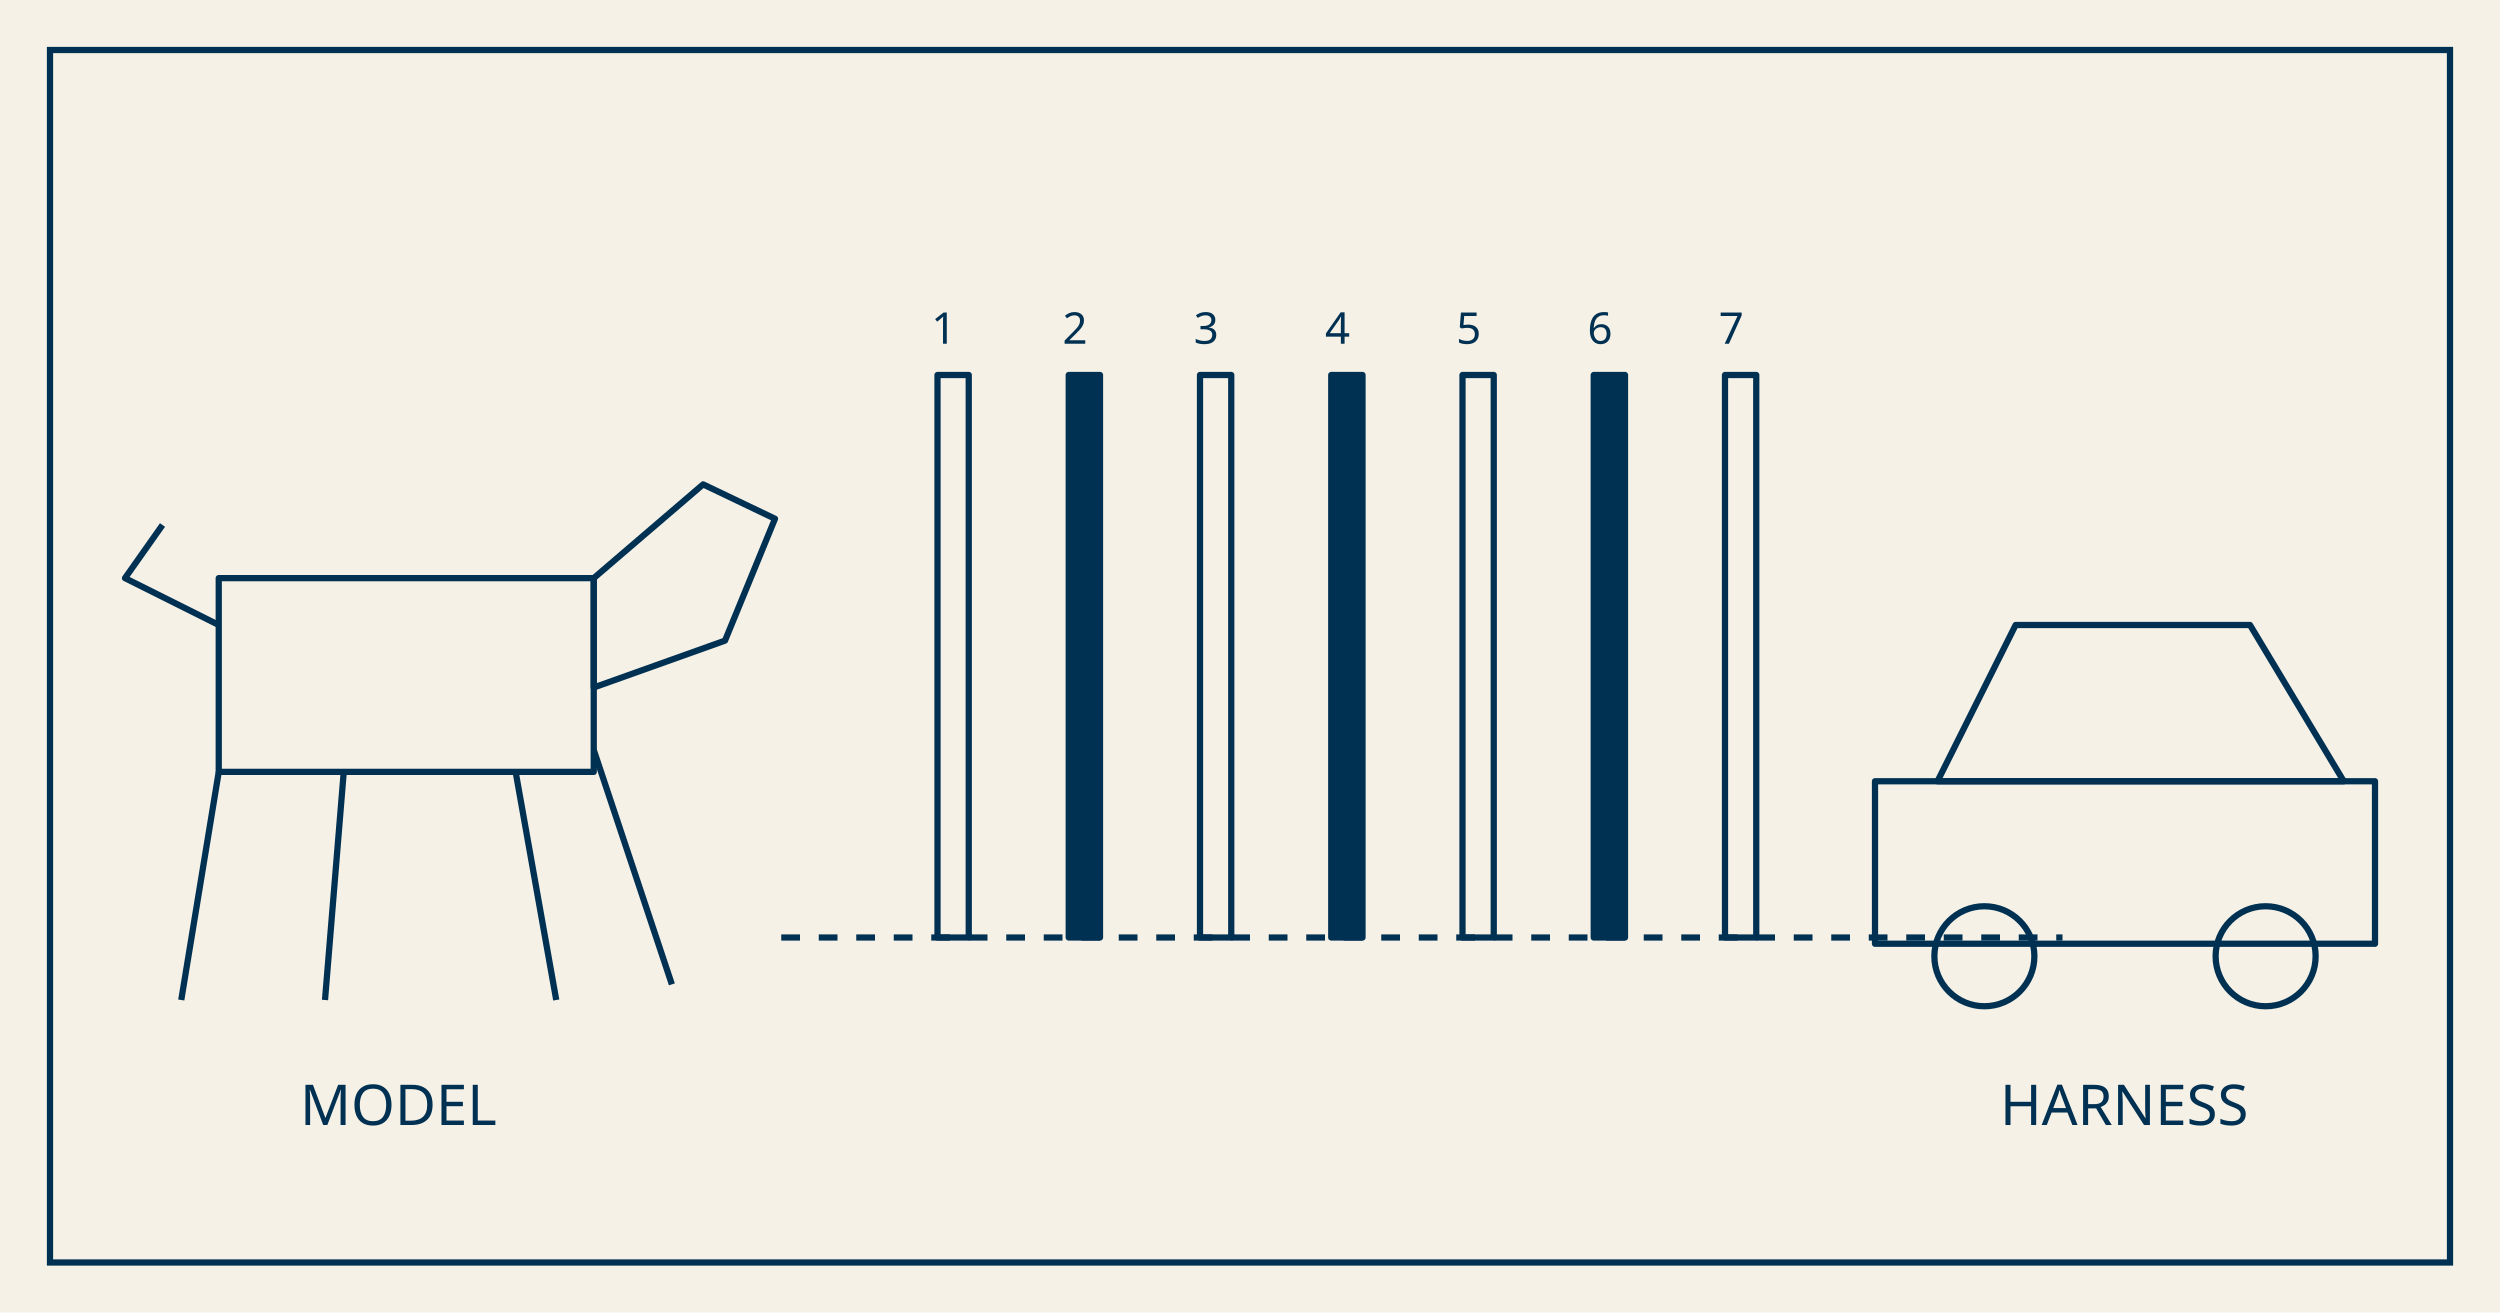
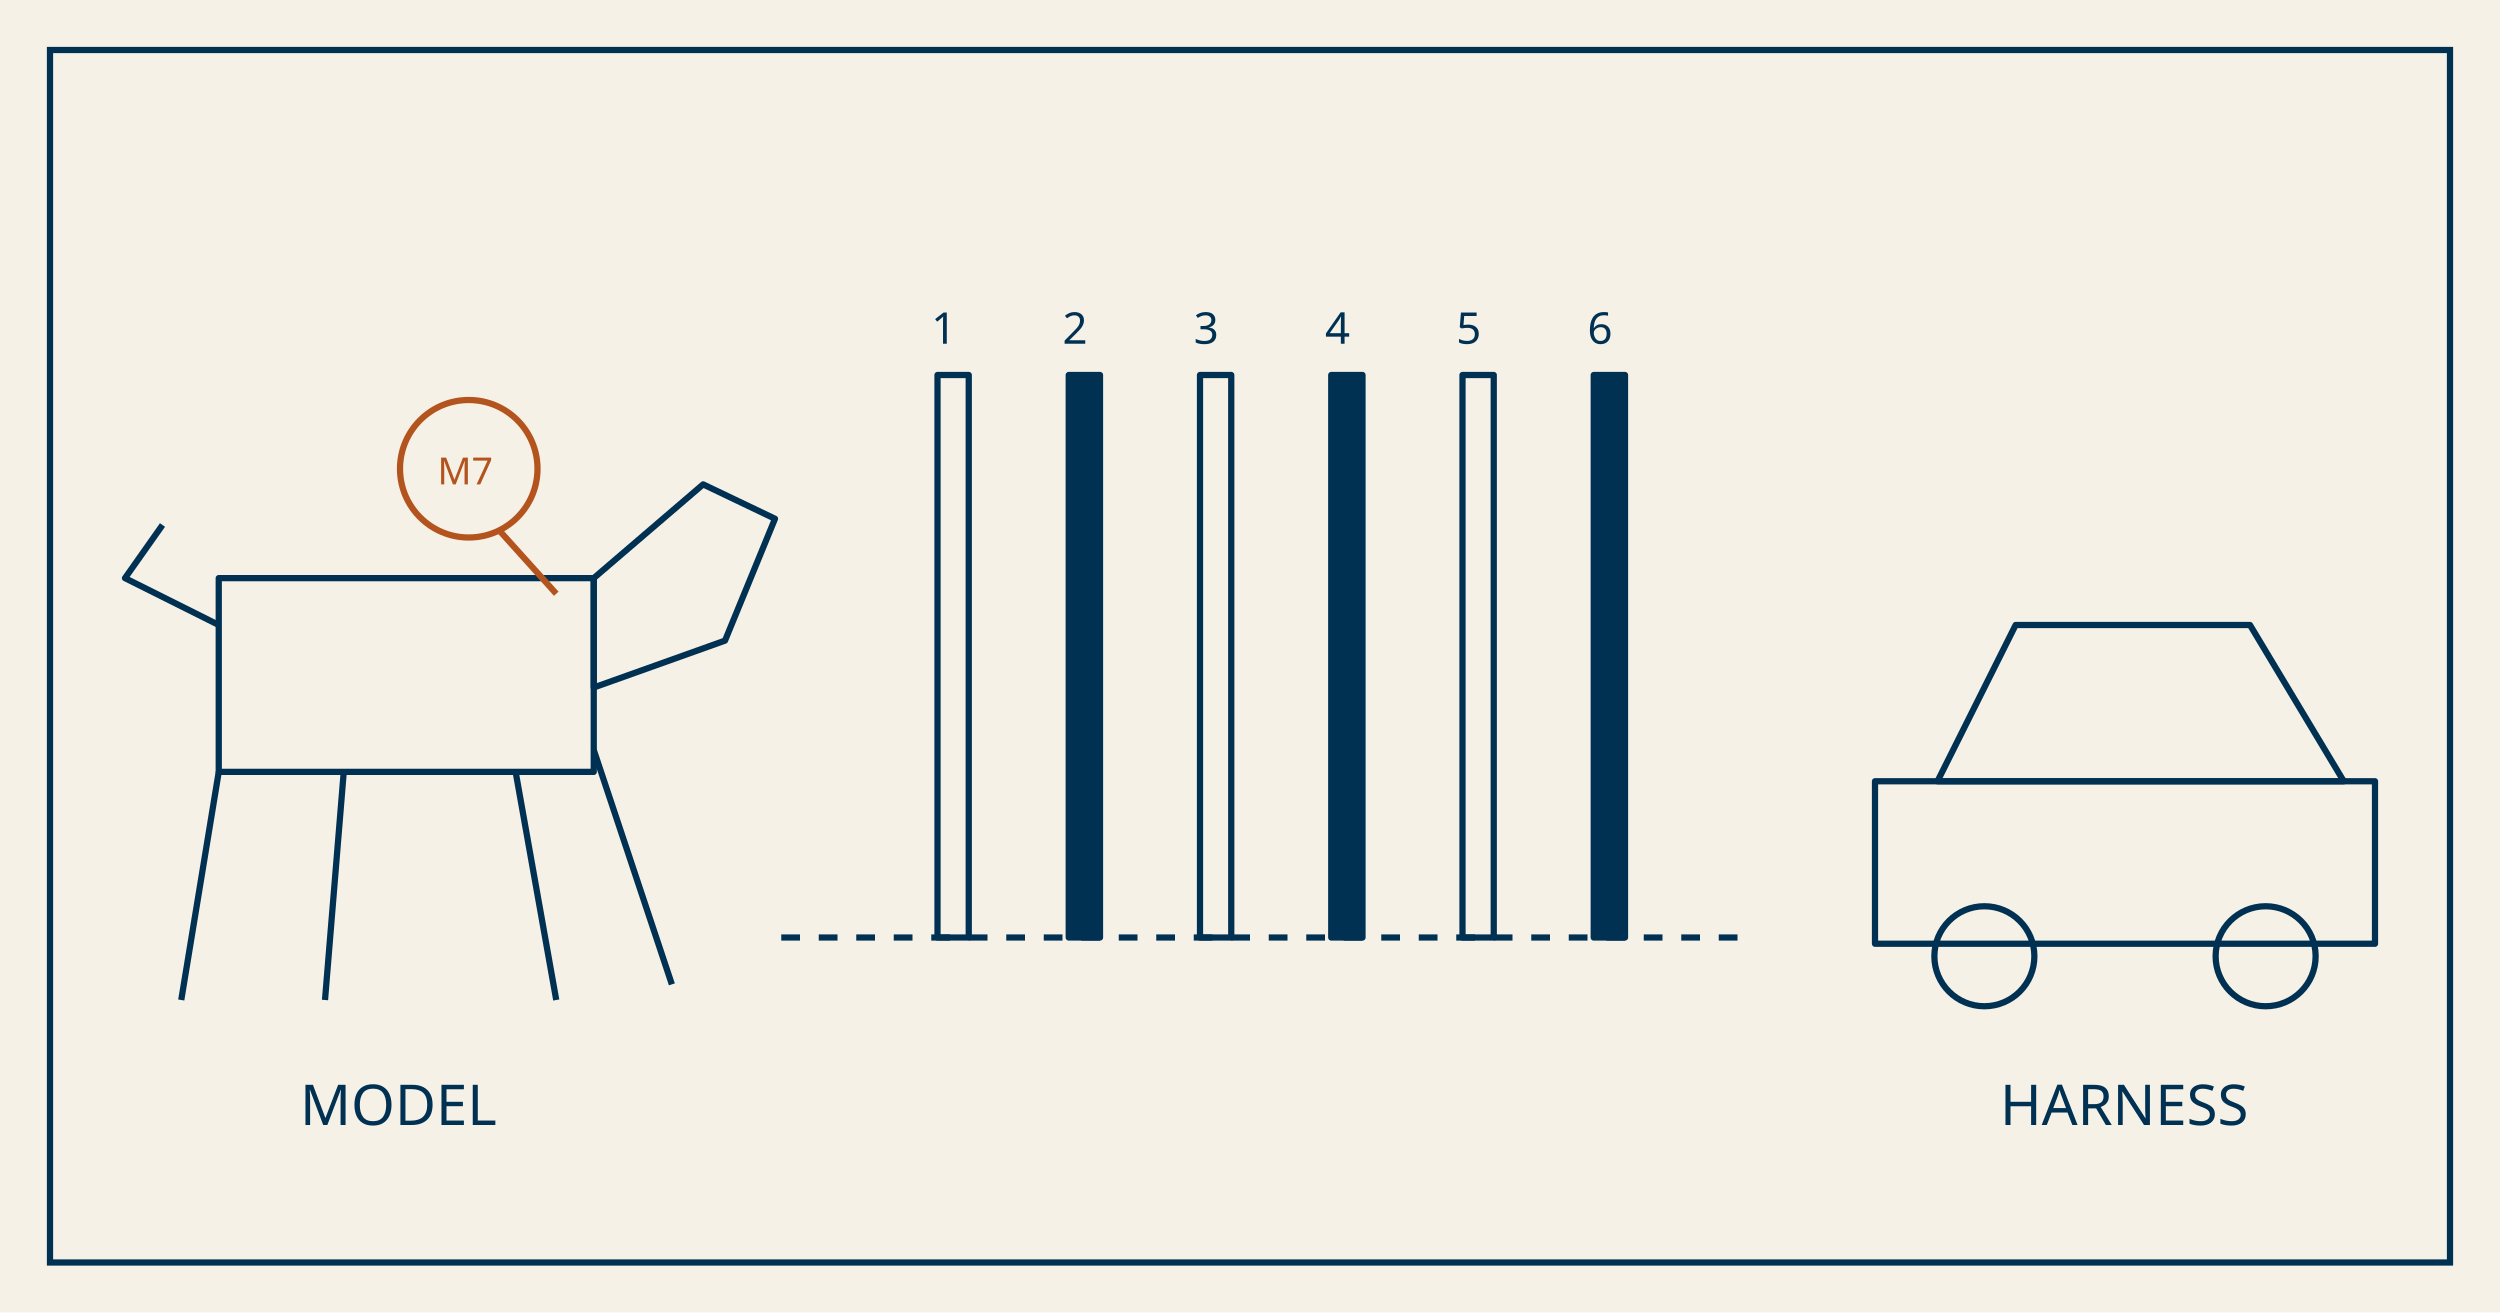
- <svg xmlns="http://www.w3.org/2000/svg" viewBox="0 0 800 420" role="img" aria-label="chap00 horse and car">
+ <svg xmlns="http://www.w3.org/2000/svg" viewBox="0 0 800 420" role="img" aria-label="chap00 six host gates and model refusal">
  <rect width="800" height="420" fill="#f6f1e6" />
  <rect x="16" y="16" width="768" height="388" fill="none" stroke="#003153" stroke-width="2" />
  <g fill="none" stroke="#003153" stroke-width="2" stroke-linejoin="round">
-     <rect x="70" y="185" width="120" height="62" fill="none" />
+     <rect x="70" y="185" width="120" height="62" />
    <path d="M190 185 L225 155 L248 166 L232 205 L190 220 Z" />
    <path d="M70 247 L58 320 M110 247 L104 320 M165 247 L178 320 M190 240 L215 315" />
    <path d="M70 200 L40 185 L52 168" />
+     <circle cx="150" cy="150" r="22" stroke="#b3541e" stroke-width="2" />
+     <text x="140" y="155" fill="#b3541e" stroke="none" font-family="sans-serif" font-size="12">M7</text>
+     <path d="M160 170 L178 190" stroke="#b3541e" />
    <text x="96" y="360" fill="#003153" stroke="none" font-family="sans-serif" font-size="18">MODEL</text>
    <rect x="300" y="120" width="10" height="180" fill="none" />
    <text x="298" y="110" fill="#003153" stroke="none" font-family="sans-serif" font-size="14">1</text>
    <rect x="342" y="120" width="10" height="180" fill="#003153" />
    <text x="340" y="110" fill="#003153" stroke="none" font-family="sans-serif" font-size="14">2</text>
    <rect x="384" y="120" width="10" height="180" fill="none" />
    <text x="382" y="110" fill="#003153" stroke="none" font-family="sans-serif" font-size="14">3</text>
    <rect x="426" y="120" width="10" height="180" fill="#003153" />
    <text x="424" y="110" fill="#003153" stroke="none" font-family="sans-serif" font-size="14">4</text>
    <rect x="468" y="120" width="10" height="180" fill="none" />
    <text x="466" y="110" fill="#003153" stroke="none" font-family="sans-serif" font-size="14">5</text>
    <rect x="510" y="120" width="10" height="180" fill="#003153" />
    <text x="508" y="110" fill="#003153" stroke="none" font-family="sans-serif" font-size="14">6</text>
-     <rect x="552" y="120" width="10" height="180" fill="none" />
-     <text x="550" y="110" fill="#003153" stroke="none" font-family="sans-serif" font-size="14">7</text>
-     <path d="M250 300 L660 300" stroke-dasharray="6 6" />
+     <path d="M250 300 L560 300" stroke-dasharray="6 6" />
    <path d="M620 250 L645 200 L720 200 L750 250 Z" />
    <rect x="600" y="250" width="160" height="52" />
    <circle cx="635" cy="306" r="16" />
    <circle cx="725" cy="306" r="16" />
    <text x="640" y="360" fill="#003153" stroke="none" font-family="sans-serif" font-size="18">HARNESS</text>
  </g>
</svg>
